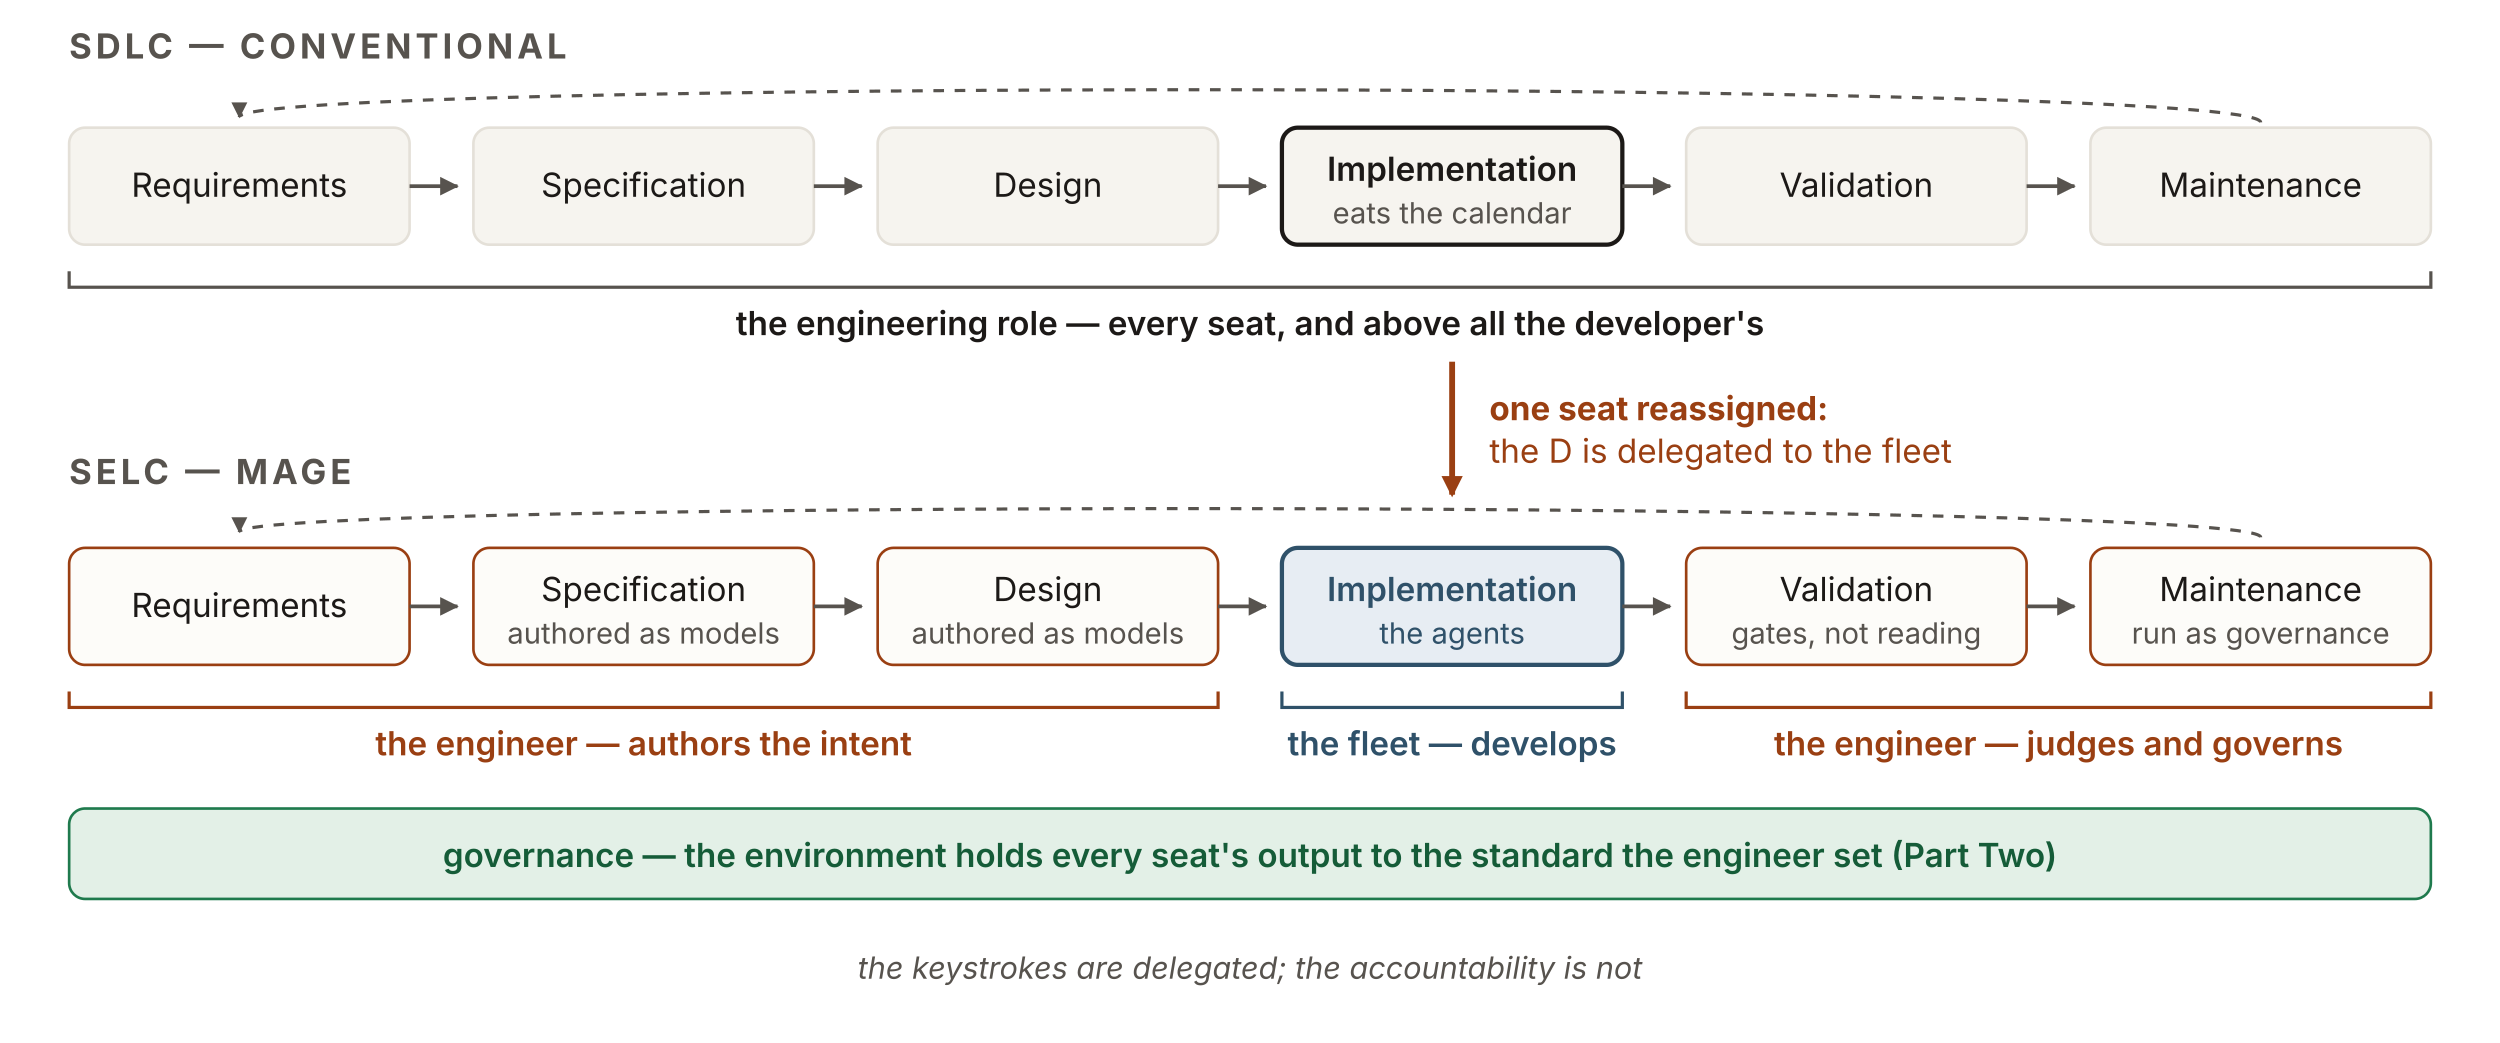
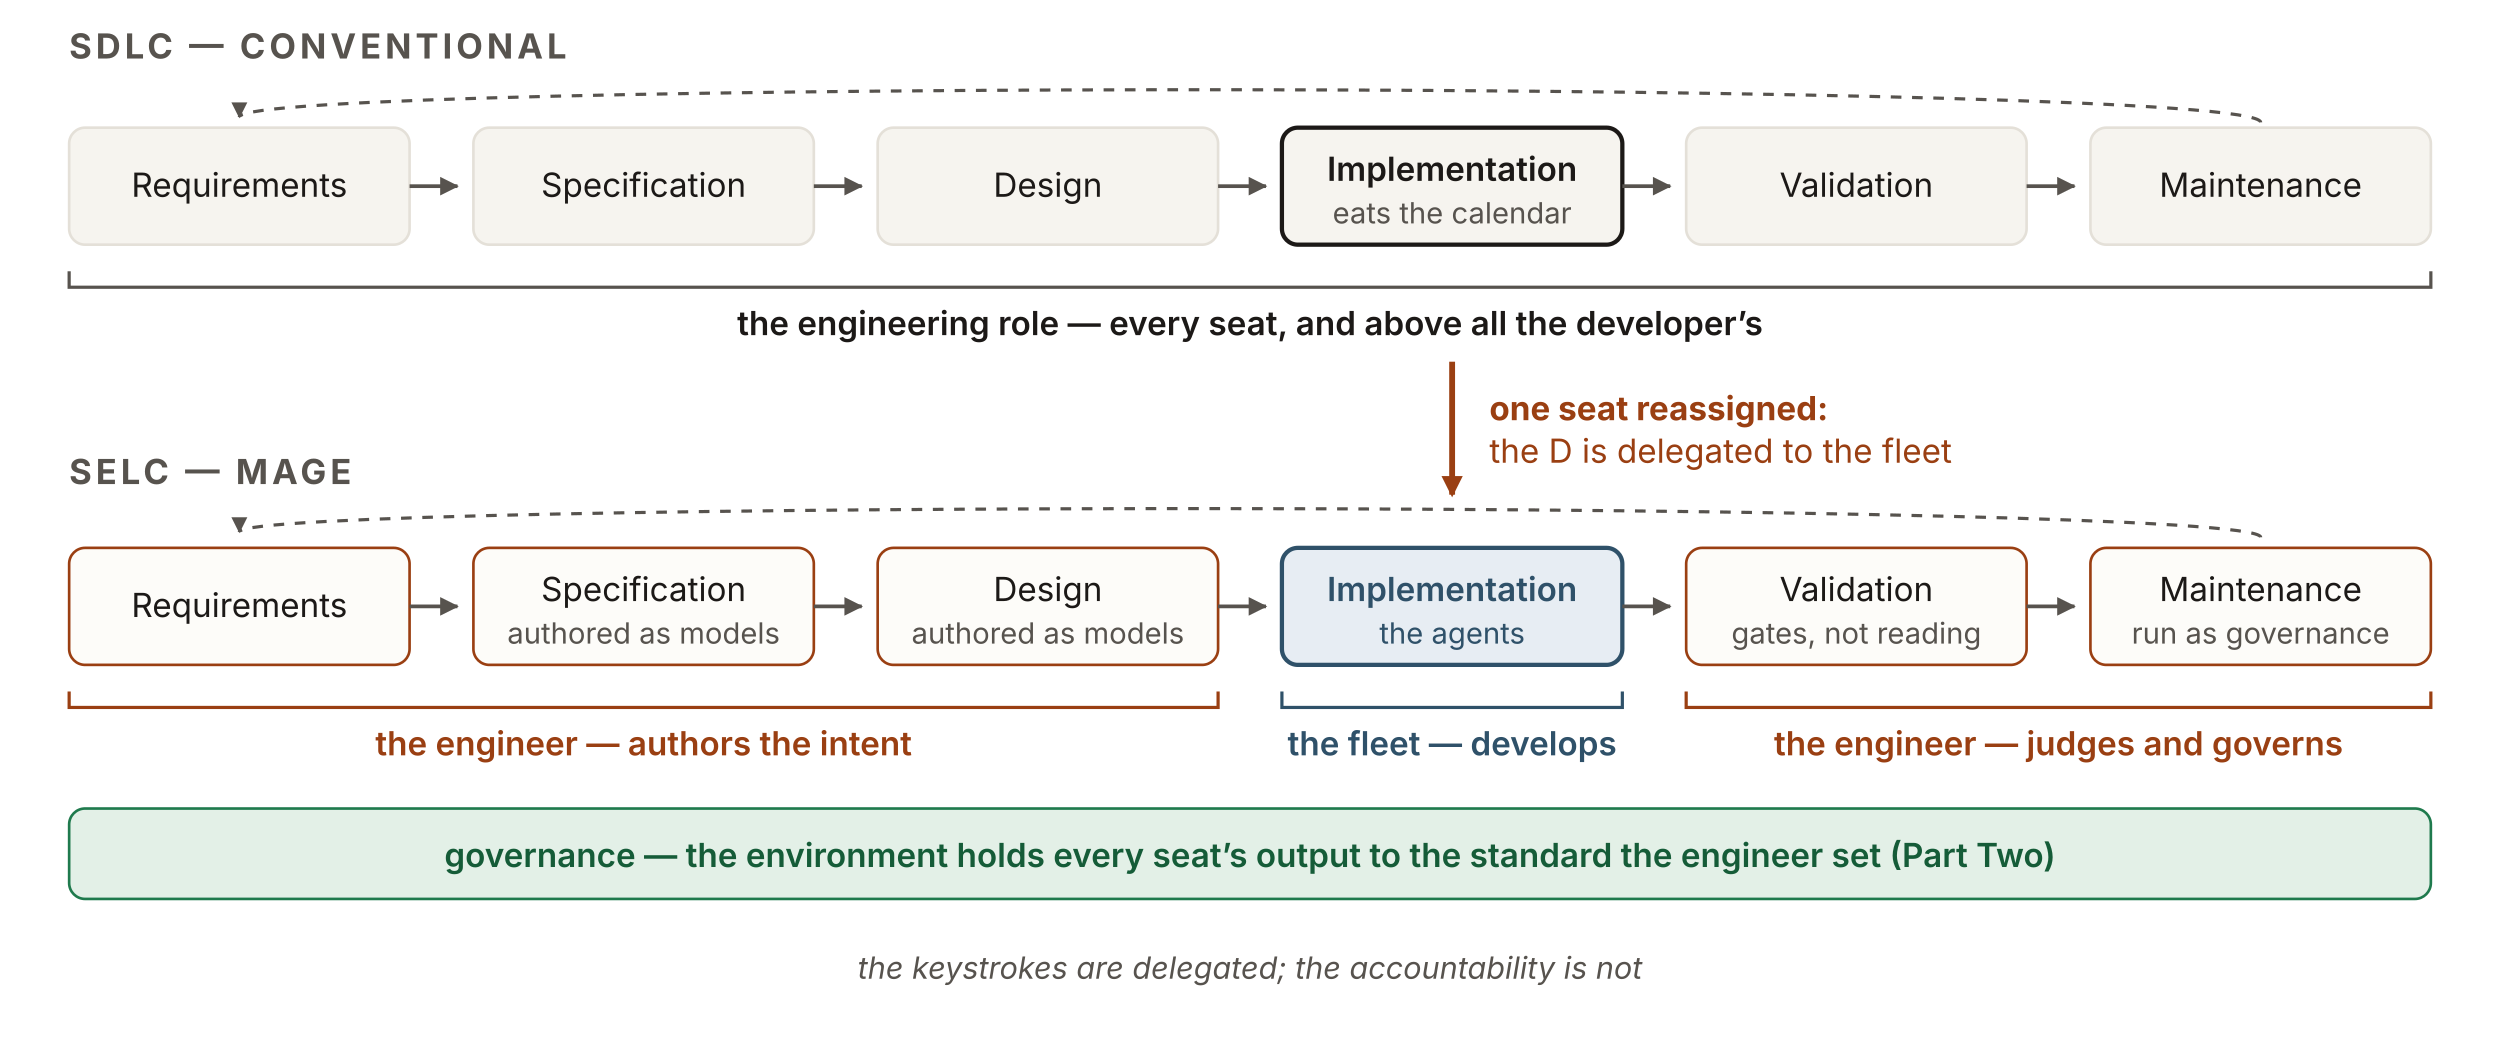
<svg xmlns="http://www.w3.org/2000/svg" viewBox="0 0 940 392" font-family="'Source Sans 3', -apple-system, 'Segoe UI', sans-serif" role="img" aria-labelledby="s2s-title s2s-desc">
  <defs>
    <marker id="arr-ink" viewBox="0 0 8 8" markerWidth="8" markerHeight="8" refX="6.5" refY="3.5" orient="auto" markerUnits="userSpaceOnUse">
      <path d="M0,0 L7,3.5 L0,7 Z" fill="#57534e" />
    </marker>
    <marker id="arr-accent" viewBox="0 0 9 9" markerWidth="9" markerHeight="9" refX="7" refY="4" orient="auto" markerUnits="userSpaceOnUse">
      <path d="M0,0 L8,4 L0,8 Z" fill="#9a3f12" />
    </marker>
    <marker id="arr-cycle" viewBox="0 0 7 7" markerWidth="7" markerHeight="7" refX="5.5" refY="3" orient="auto" markerUnits="userSpaceOnUse">
      <path d="M0,0 L6,3 L0,6 Z" fill="#57534e" />
    </marker>
  </defs>
  <text x="26" y="22" font-size="13" font-weight="700" fill="#57534e" letter-spacing="1.5">SDLC — CONVENTIONAL</text>
  <path d="M 850 46 C 850 30, 90 30, 90 44" fill="none" stroke="#57534e" stroke-width="1.2" stroke-dasharray="4 4" marker-end="url(#arr-cycle)" />
  <g font-size="12.5" text-anchor="middle" fill="#1c1917" word-spacing="1.2">
    <rect x="26" y="48" width="128" height="44" rx="6" fill="#f6f4ef" stroke="#e4e0d8" />
    <text x="90" y="74">Requirements</text>
    <rect x="178" y="48" width="128" height="44" rx="6" fill="#f6f4ef" stroke="#e4e0d8" />
    <text x="242" y="74">Specification</text>
    <rect x="330" y="48" width="128" height="44" rx="6" fill="#f6f4ef" stroke="#e4e0d8" />
    <text x="394" y="74">Design</text>
    <rect x="482" y="48" width="128" height="44" rx="6" fill="#f6f4ef" stroke="#1c1917" stroke-width="1.6" />
    <text x="546" y="68" font-weight="600">Implementation</text>
    <text x="546" y="84" font-size="11" fill="#57534e">eats the calendar</text>
    <rect x="634" y="48" width="128" height="44" rx="6" fill="#f6f4ef" stroke="#e4e0d8" />
    <text x="698" y="74">Validation</text>
    <rect x="786" y="48" width="128" height="44" rx="6" fill="#f6f4ef" stroke="#e4e0d8" />
    <text x="850" y="74">Maintenance</text>
  </g>
  <g stroke="#57534e" stroke-width="1.4">
    <line x1="154" y1="70" x2="172" y2="70" marker-end="url(#arr-ink)" />
    <line x1="306" y1="70" x2="324" y2="70" marker-end="url(#arr-ink)" />
    <line x1="458" y1="70" x2="476" y2="70" marker-end="url(#arr-ink)" />
    <line x1="610" y1="70" x2="628" y2="70" marker-end="url(#arr-ink)" />
    <line x1="762" y1="70" x2="780" y2="70" marker-end="url(#arr-ink)" />
  </g>
  <path d="M 26 102 L 26 108 L 914 108 L 914 102" fill="none" stroke="#57534e" stroke-width="1.2" />
-   <text x="470" y="126" font-size="12.5" text-anchor="middle" fill="#1c1917" font-weight="600">the engineering role — every seat, and above all the developer's</text>
+   <text x="470" y="126" font-size="12.5" text-anchor="middle" fill="#1c1917" font-weight="600">the engineering role — every seat, and above all the developer’s</text>
  <line x1="546" y1="136" x2="546" y2="186" stroke="#9a3f12" stroke-width="2.2" marker-end="url(#arr-accent)" />
  <text x="560" y="158" font-size="12.5" fill="#9a3f12" font-weight="700">one seat reassigned:</text>
  <text x="560" y="174" font-size="12.5" fill="#9a3f12">the D is delegated to the fleet</text>
  <text x="26" y="182" font-size="13" font-weight="700" fill="#57534e" letter-spacing="1.5">SELC — MAGE</text>
  <path d="M 850 202 C 850 188, 90 188, 90 200" fill="none" stroke="#57534e" stroke-width="1.2" stroke-dasharray="4 4" marker-end="url(#arr-cycle)" />
  <g font-size="12.5" text-anchor="middle" fill="#1c1917" word-spacing="1.2">
    <rect x="26" y="206" width="128" height="44" rx="6" fill="#fdfcf9" stroke="#9a3f12" />
    <text x="90" y="232">Requirements</text>
    <rect x="178" y="206" width="128" height="44" rx="6" fill="#fdfcf9" stroke="#9a3f12" />
    <text x="242" y="226">Specification</text>
    <text x="242" y="242" font-size="11" fill="#57534e">authored as models</text>
    <rect x="330" y="206" width="128" height="44" rx="6" fill="#fdfcf9" stroke="#9a3f12" />
    <text x="394" y="226">Design</text>
    <text x="394" y="242" font-size="11" fill="#57534e">authored as models</text>
    <rect x="482" y="206" width="128" height="44" rx="6" fill="#e7edf3" stroke="#2f5169" stroke-width="1.6" />
    <text x="546" y="226" font-weight="600" fill="#2f5169">Implementation</text>
    <text x="546" y="242" font-size="11" fill="#2f5169">the agents</text>
    <rect x="634" y="206" width="128" height="44" rx="6" fill="#fdfcf9" stroke="#9a3f12" />
    <text x="698" y="226">Validation</text>
    <text x="698" y="242" font-size="11" fill="#57534e">gates, not reading</text>
    <rect x="786" y="206" width="128" height="44" rx="6" fill="#fdfcf9" stroke="#9a3f12" />
    <text x="850" y="226">Maintenance</text>
    <text x="850" y="242" font-size="11" fill="#57534e">run as governance</text>
  </g>
  <g stroke="#57534e" stroke-width="1.4">
    <line x1="154" y1="228" x2="172" y2="228" marker-end="url(#arr-ink)" />
    <line x1="306" y1="228" x2="324" y2="228" marker-end="url(#arr-ink)" />
    <line x1="458" y1="228" x2="476" y2="228" marker-end="url(#arr-ink)" />
    <line x1="610" y1="228" x2="628" y2="228" marker-end="url(#arr-ink)" />
    <line x1="762" y1="228" x2="780" y2="228" marker-end="url(#arr-ink)" />
  </g>
  <path d="M 26 260 L 26 266 L 458 266 L 458 260" fill="none" stroke="#9a3f12" stroke-width="1.2" />
  <text x="242" y="284" font-size="12.5" text-anchor="middle" fill="#9a3f12" font-weight="600">the engineer — authors the intent</text>
  <path d="M 482 260 L 482 266 L 610 266 L 610 260" fill="none" stroke="#2f5169" stroke-width="1.2" />
  <text x="546" y="284" font-size="12.5" text-anchor="middle" fill="#2f5169" font-weight="600">the fleet — develops</text>
  <path d="M 634 260 L 634 266 L 914 266 L 914 260" fill="none" stroke="#9a3f12" stroke-width="1.2" />
  <text x="774" y="284" font-size="12.5" text-anchor="middle" fill="#9a3f12" font-weight="600">the engineer — judges and governs</text>
  <rect x="26" y="304" width="888" height="34" rx="6" fill="#e3f0e7" stroke="#1f7a4d" />
-   <text x="470" y="326" font-size="12.5" text-anchor="middle" fill="#155c38" font-weight="600">governance — the environment holds every seat's output to the standard the engineer set (Part Two)</text>
+   <text x="470" y="326" font-size="12.5" text-anchor="middle" fill="#155c38" font-weight="600">governance — the environment holds every seat’s output to the standard the engineer set (Part Two)</text>
  <text x="470" y="368" font-size="11.5" text-anchor="middle" fill="#57534e" font-style="italic">the keystrokes are delegated; the accountability is not</text>
</svg>
